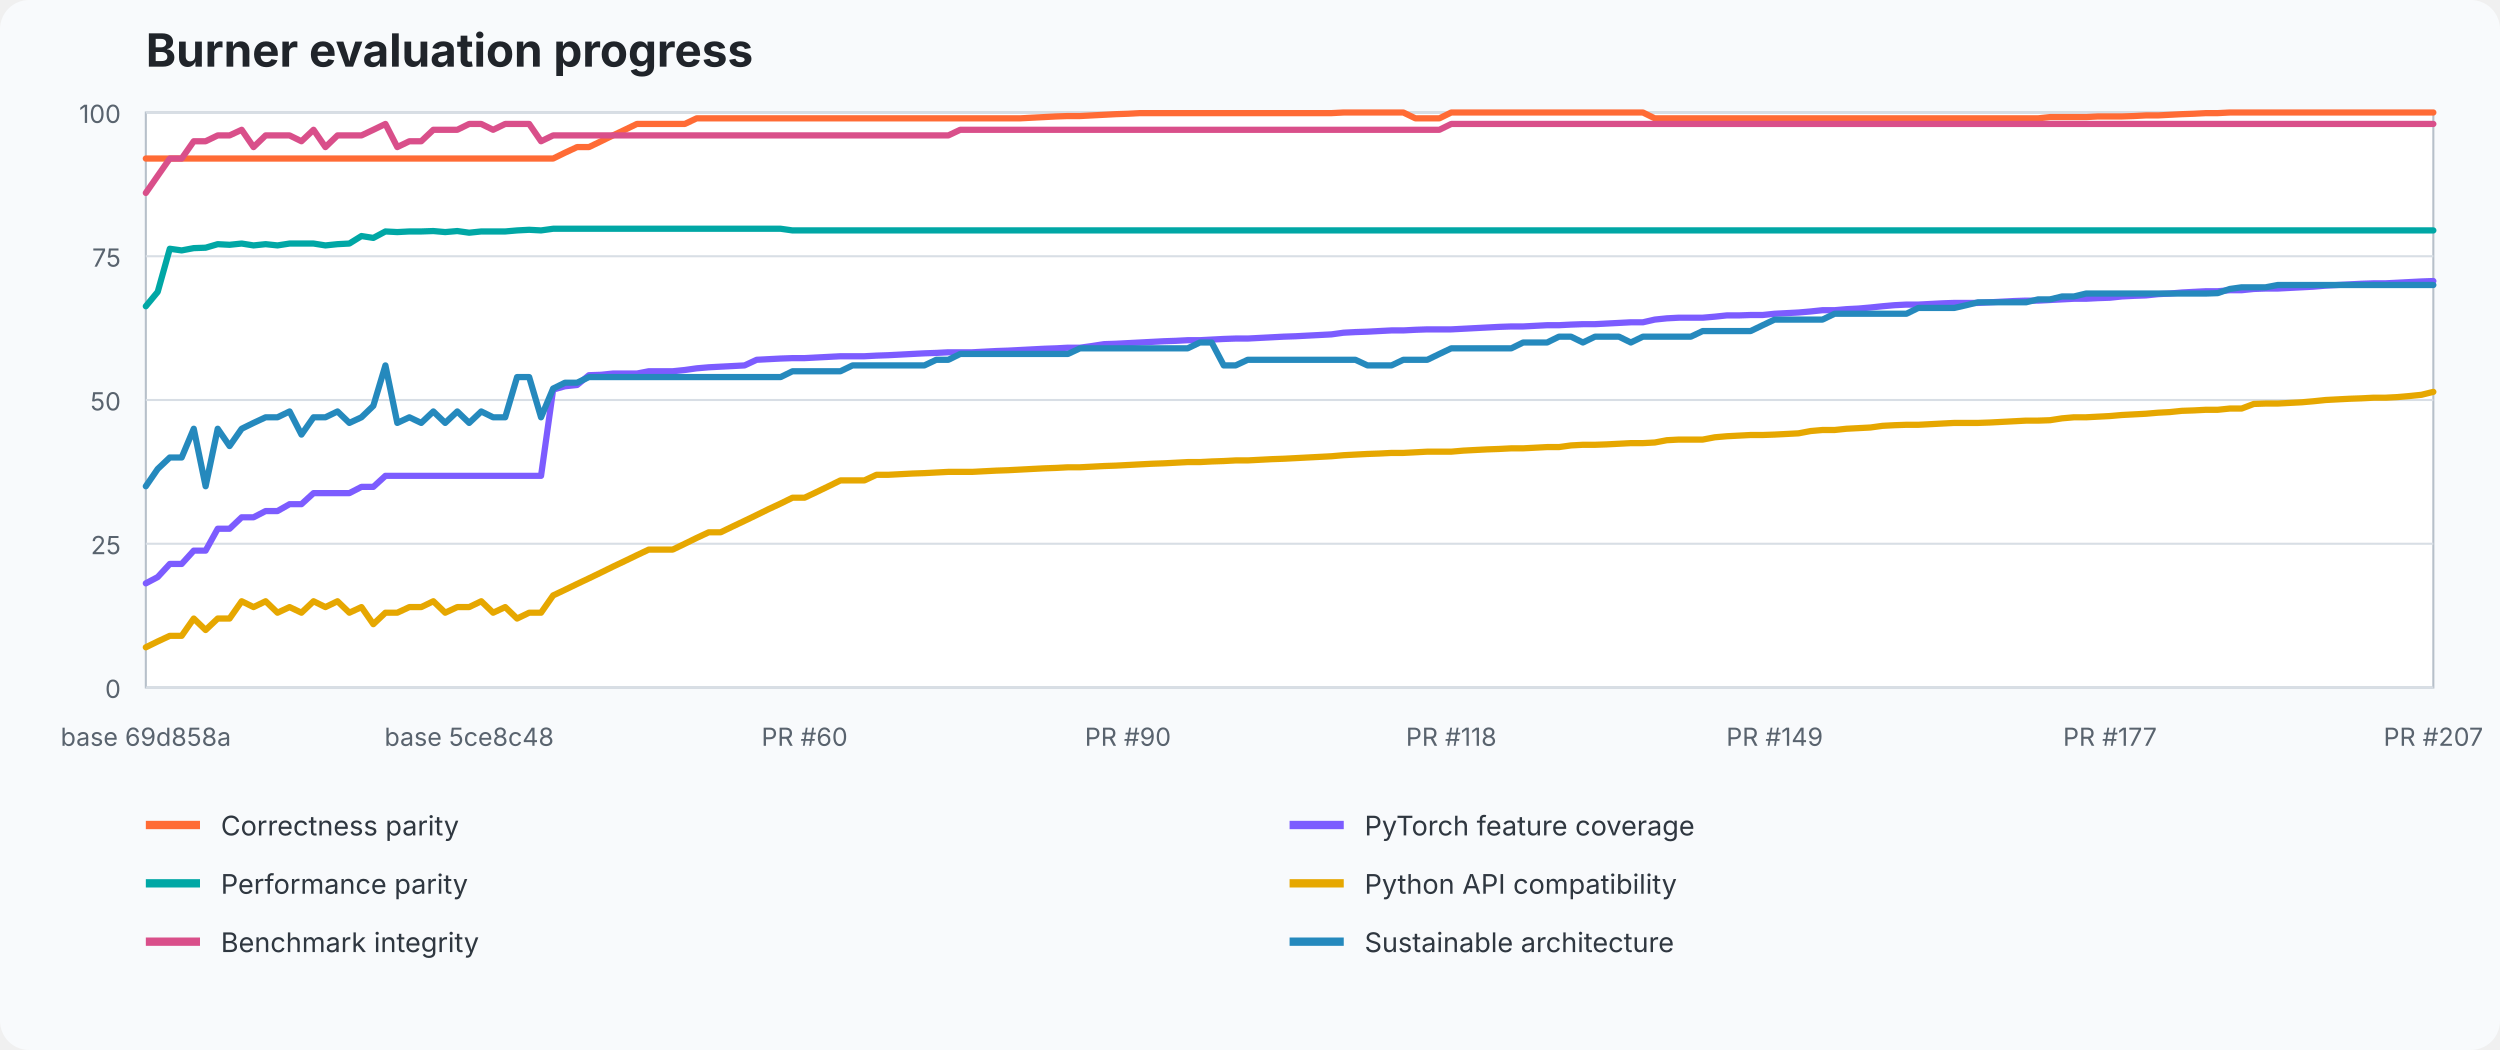
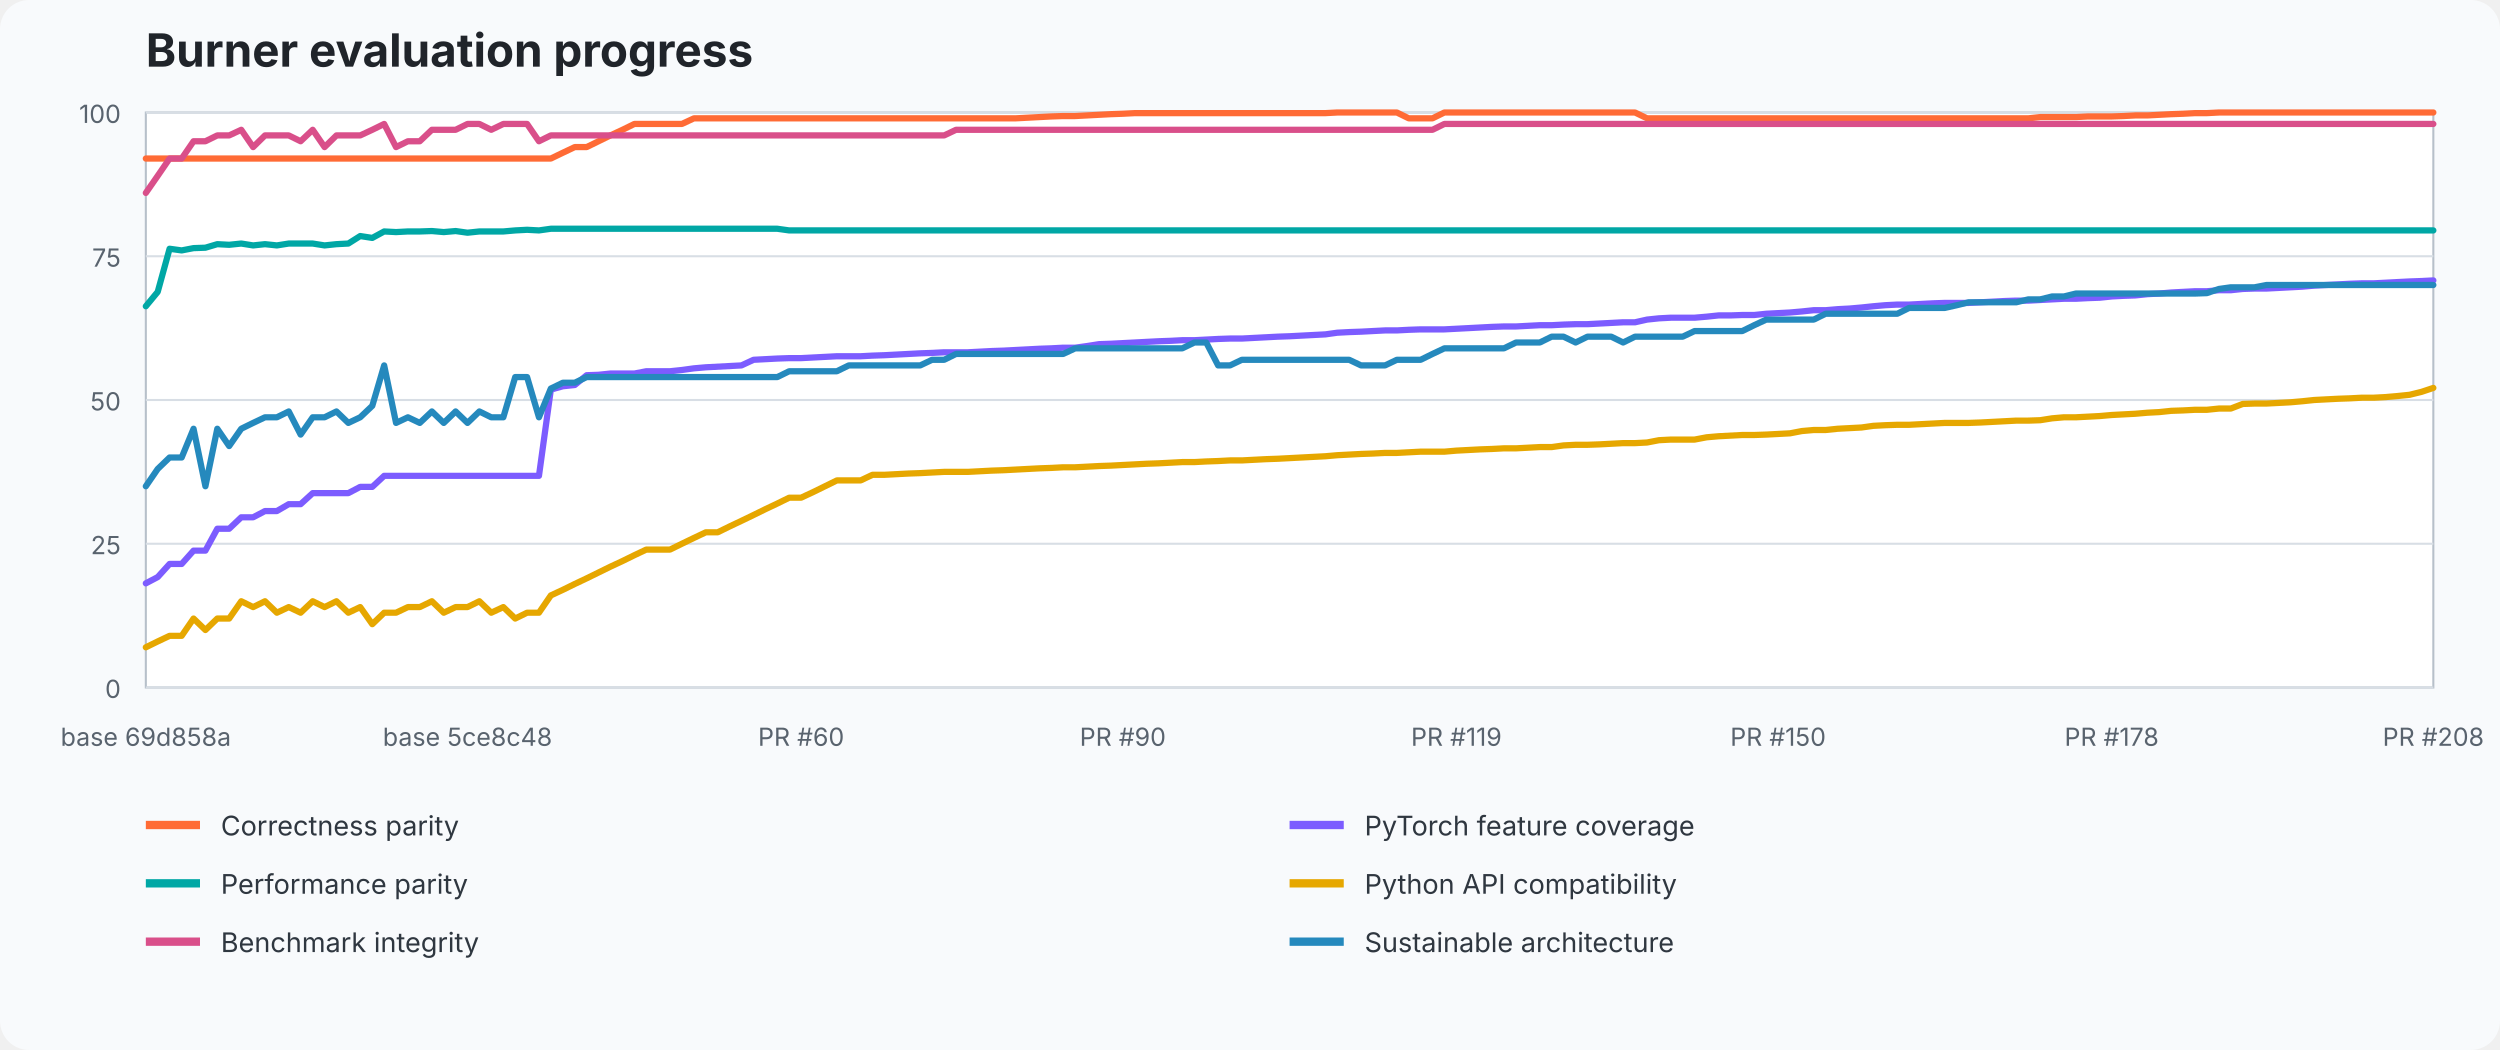
<svg xmlns="http://www.w3.org/2000/svg" width="1200" height="504" viewBox="0 0 1200 504" role="img" aria-labelledby="title desc">
  <style>text{font-family:ui-sans-serif,system-ui,-apple-system,BlinkMacSystemFont,"Segoe UI",sans-serif}.title{font-size:22px;font-weight:700;fill:#20242a}.axis{font-size:12px;fill:#59636e}.legend{font-size:13px;fill:#2f3740}.grid{stroke:#d8dee5;stroke-width:1}.plot{fill:#fff;stroke:#b7c0ca}</style>
  <rect width="100%" height="100%" fill="#f8fafc" rx="14" />
  <text x="70" y="32" class="title">Burner evaluation progress</text>
  <rect x="70" y="54" width="1098" height="276" class="plot" />
  <line x1="70" y1="330" x2="1168" y2="330" class="grid" />
  <text x="58" y="335" text-anchor="end" class="axis">0</text>
  <line x1="70" y1="261" x2="1168" y2="261" class="grid" />
  <text x="58" y="266" text-anchor="end" class="axis">25</text>
  <line x1="70" y1="192" x2="1168" y2="192" class="grid" />
  <text x="58" y="197" text-anchor="end" class="axis">50</text>
  <line x1="70" y1="123" x2="1168" y2="123" class="grid" />
  <text x="58" y="128" text-anchor="end" class="axis">75</text>
  <line x1="70" y1="54" x2="1168" y2="54" class="grid" />
  <text x="58" y="59" text-anchor="end" class="axis">100</text>
-   <polyline points="70.0,76.1 75.7,76.1 81.5,76.1 87.2,76.1 93.0,76.1 98.7,76.1 104.5,76.1 110.2,76.1 116.0,76.1 121.7,76.1 127.5,76.1 133.2,76.1 139.0,76.1 144.7,76.1 150.5,76.1 156.2,76.1 162.0,76.1 167.7,76.1 173.5,76.1 179.2,76.1 185.0,76.1 190.7,76.1 196.5,76.1 202.2,76.1 208.0,76.1 213.7,76.1 219.5,76.1 225.2,76.1 231.0,76.1 236.7,76.1 242.5,76.1 248.2,76.1 254.0,76.1 259.7,76.1 265.5,76.1 271.2,73.3 277.0,70.6 282.7,70.6 288.5,67.8 294.2,65.0 299.9,62.3 305.7,59.5 311.4,59.5 317.2,59.5 322.9,59.5 328.7,59.5 334.4,56.8 340.2,56.8 345.9,56.8 351.7,56.8 357.4,56.8 363.2,56.8 368.9,56.8 374.7,56.8 380.4,56.8 386.2,56.8 391.9,56.8 397.7,56.8 403.4,56.8 409.2,56.8 414.9,56.8 420.7,56.8 426.4,56.8 432.2,56.8 437.9,56.8 443.7,56.8 449.4,56.8 455.2,56.8 460.9,56.8 466.7,56.8 472.4,56.8 478.2,56.8 483.9,56.8 489.7,56.8 495.4,56.5 501.2,56.2 506.9,55.9 512.6,55.7 518.4,55.7 524.1,55.4 529.9,55.1 535.6,54.8 541.4,54.6 547.1,54.3 552.9,54.3 558.6,54.3 564.4,54.3 570.1,54.3 575.9,54.3 581.6,54.3 587.4,54.3 593.1,54.3 598.9,54.3 604.6,54.3 610.4,54.3 616.1,54.3 621.9,54.3 627.6,54.3 633.4,54.3 639.1,54.3 644.9,54.0 650.6,54.0 656.4,54.0 662.1,54.0 667.9,54.0 673.6,54.0 679.4,56.8 685.1,56.8 690.9,56.8 696.6,54.0 702.4,54.0 708.1,54.0 713.9,54.0 719.6,54.0 725.4,54.0 731.1,54.0 736.8,54.0 742.6,54.0 748.3,54.0 754.1,54.0 759.8,54.0 765.6,54.0 771.3,54.0 777.1,54.0 782.8,54.0 788.6,54.0 794.3,56.8 800.1,56.8 805.8,56.8 811.6,56.8 817.3,56.8 823.1,56.8 828.8,56.8 834.6,56.8 840.3,56.8 846.1,56.8 851.8,56.8 857.6,56.8 863.3,56.8 869.1,56.8 874.8,56.8 880.6,56.8 886.3,56.8 892.1,56.8 897.8,56.8 903.6,56.8 909.3,56.8 915.1,56.8 920.8,56.8 926.6,56.8 932.3,56.8 938.1,56.8 943.8,56.8 949.5,56.8 955.3,56.8 961.0,56.8 966.8,56.8 972.5,56.8 978.3,56.8 984.0,56.2 989.8,56.2 995.5,56.2 1001.3,56.2 1007.0,55.9 1012.8,55.9 1018.5,55.9 1024.3,55.7 1030.0,55.4 1035.8,55.4 1041.5,55.1 1047.3,54.8 1053.0,54.6 1058.8,54.3 1064.5,54.3 1070.3,54.0 1076.0,54.0 1081.8,54.0 1087.5,54.0 1093.3,54.0 1099.0,54.0 1104.8,54.0 1110.5,54.0 1116.3,54.0 1122.0,54.0 1127.8,54.0 1133.5,54.0 1139.3,54.0 1145.0,54.0 1150.8,54.0 1156.5,54.0 1162.3,54.0 1168.0,54.0" fill="none" stroke="#ff6b35" stroke-width="3" stroke-linejoin="round" stroke-linecap="round" />
-   <polyline points="70.0,280.0 75.7,277.0 81.5,270.7 87.2,270.7 93.0,264.3 98.7,264.3 104.5,253.8 110.2,253.8 116.0,248.3 121.7,248.3 127.5,245.3 133.2,245.3 139.0,242.0 144.7,242.0 150.5,236.7 156.2,236.7 162.0,236.7 167.7,236.7 173.5,233.7 179.2,233.7 185.0,228.4 190.7,228.4 196.5,228.4 202.2,228.4 208.0,228.4 213.7,228.4 219.5,228.4 225.2,228.4 231.0,228.4 236.7,228.4 242.5,228.4 248.2,228.4 254.0,228.4 259.7,228.4 265.5,187.0 271.2,185.4 277.0,184.8 282.7,180.1 288.5,179.9 294.2,179.3 299.9,179.3 305.7,179.3 311.4,178.2 317.2,178.2 322.9,178.2 328.7,177.6 334.4,176.8 340.2,176.3 345.9,176.0 351.7,175.7 357.4,175.4 363.2,172.7 368.9,172.4 374.7,172.1 380.4,171.9 386.2,171.9 391.9,171.6 397.7,171.3 403.4,171.0 409.2,171.0 414.9,171.0 420.7,170.7 426.4,170.5 432.2,170.2 437.9,169.9 443.7,169.6 449.4,169.4 455.2,169.1 460.9,169.1 466.7,169.1 472.4,168.8 478.2,168.5 483.9,168.3 489.7,168.0 495.4,167.7 501.2,167.4 506.9,167.2 512.6,166.9 518.4,166.9 524.1,166.1 529.9,165.2 535.6,165.0 541.4,164.7 547.1,164.4 552.9,164.1 558.6,163.8 564.4,163.6 570.1,163.3 575.9,163.3 581.6,163.0 587.4,162.7 593.1,162.5 598.9,162.5 604.6,162.2 610.4,161.9 616.1,161.6 621.9,161.4 627.6,161.1 633.4,160.8 639.1,160.5 644.9,159.7 650.6,159.4 656.4,159.2 662.1,158.9 667.9,158.6 673.6,158.6 679.4,158.3 685.1,158.1 690.9,158.1 696.6,158.1 702.4,157.8 708.1,157.5 713.9,157.2 719.6,156.9 725.4,156.7 731.1,156.7 736.8,156.4 742.6,156.1 748.3,156.1 754.1,155.8 759.8,155.6 765.6,155.6 771.3,155.3 777.1,155.0 782.8,154.7 788.6,154.7 794.3,153.4 800.1,152.8 805.8,152.5 811.6,152.5 817.3,152.5 823.1,152.0 828.8,151.4 834.6,151.4 840.3,151.2 846.1,151.2 851.8,150.6 857.6,150.3 863.3,150.0 869.1,149.5 874.8,148.9 880.6,148.9 886.3,148.4 892.1,148.1 897.8,147.6 903.6,147.0 909.3,146.5 915.1,146.2 920.8,146.2 926.6,145.9 932.3,145.6 938.1,145.4 943.8,145.4 949.5,145.4 955.3,145.1 961.0,144.8 966.8,144.5 972.5,144.3 978.3,144.3 984.0,144.0 989.8,143.7 995.5,143.4 1001.3,143.4 1007.0,143.1 1012.8,142.9 1018.5,142.3 1024.3,142.0 1030.0,141.8 1035.8,141.2 1041.5,140.9 1047.3,140.4 1053.0,140.1 1058.8,139.8 1064.5,139.8 1070.3,139.3 1076.0,139.3 1081.8,138.7 1087.5,138.5 1093.3,138.5 1099.0,138.2 1104.8,137.9 1110.5,137.6 1116.3,137.1 1122.0,136.8 1127.8,136.5 1133.5,136.2 1139.3,136.0 1145.0,136.0 1150.8,135.7 1156.5,135.4 1162.3,135.1 1168.0,134.9" fill="none" stroke="#7c5cff" stroke-width="3" stroke-linejoin="round" stroke-linecap="round" />
-   <polyline points="70.0,147.0 75.7,140.1 81.5,119.4 87.2,120.2 93.0,119.1 98.7,118.9 104.5,117.2 110.2,117.5 116.0,116.9 121.7,117.8 127.5,117.2 133.2,117.8 139.0,116.9 144.7,116.9 150.5,116.9 156.2,117.8 162.0,117.2 167.7,116.9 173.5,113.3 179.2,114.2 185.0,111.1 190.7,111.4 196.5,111.1 202.2,111.1 208.0,110.9 213.7,111.4 219.5,110.9 225.2,111.7 231.0,111.1 236.7,111.1 242.5,111.1 248.2,110.6 254.0,110.3 259.7,110.6 265.5,109.8 271.2,109.8 277.0,109.8 282.7,109.8 288.5,109.8 294.2,109.8 299.9,109.8 305.7,109.8 311.4,109.8 317.2,109.8 322.9,109.8 328.7,109.8 334.4,109.8 340.2,109.8 345.9,109.8 351.7,109.8 357.4,109.8 363.2,109.8 368.9,109.8 374.7,109.8 380.4,110.6 386.2,110.6 391.9,110.6 397.7,110.6 403.4,110.6 409.2,110.6 414.9,110.6 420.7,110.6 426.4,110.6 432.2,110.6 437.9,110.6 443.7,110.6 449.4,110.6 455.2,110.6 460.9,110.6 466.7,110.6 472.4,110.6 478.2,110.6 483.9,110.6 489.7,110.6 495.4,110.6 501.2,110.6 506.9,110.6 512.6,110.6 518.4,110.6 524.1,110.6 529.9,110.6 535.6,110.6 541.4,110.6 547.1,110.6 552.9,110.6 558.6,110.6 564.4,110.6 570.1,110.6 575.9,110.6 581.6,110.6 587.4,110.6 593.1,110.6 598.9,110.6 604.6,110.6 610.4,110.6 616.1,110.6 621.9,110.6 627.6,110.6 633.4,110.6 639.1,110.6 644.9,110.6 650.6,110.6 656.4,110.6 662.1,110.6 667.9,110.6 673.6,110.6 679.4,110.6 685.1,110.6 690.9,110.6 696.6,110.6 702.4,110.6 708.1,110.6 713.9,110.6 719.6,110.6 725.4,110.6 731.1,110.6 736.8,110.6 742.6,110.6 748.3,110.6 754.1,110.6 759.8,110.6 765.6,110.6 771.3,110.6 777.1,110.6 782.8,110.6 788.6,110.6 794.3,110.6 800.1,110.6 805.8,110.6 811.6,110.6 817.3,110.6 823.1,110.6 828.8,110.6 834.6,110.6 840.3,110.6 846.1,110.6 851.8,110.6 857.6,110.6 863.3,110.6 869.1,110.6 874.8,110.6 880.6,110.6 886.3,110.6 892.1,110.6 897.8,110.6 903.6,110.6 909.3,110.6 915.1,110.6 920.8,110.6 926.6,110.6 932.3,110.6 938.1,110.6 943.8,110.6 949.5,110.6 955.3,110.6 961.0,110.6 966.8,110.6 972.5,110.6 978.3,110.6 984.0,110.6 989.8,110.6 995.5,110.6 1001.3,110.6 1007.0,110.6 1012.8,110.6 1018.5,110.6 1024.3,110.6 1030.0,110.6 1035.8,110.6 1041.5,110.6 1047.3,110.6 1053.0,110.6 1058.8,110.6 1064.5,110.6 1070.3,110.6 1076.0,110.6 1081.8,110.6 1087.5,110.6 1093.3,110.6 1099.0,110.6 1104.8,110.6 1110.5,110.6 1116.3,110.6 1122.0,110.6 1127.8,110.6 1133.5,110.6 1139.3,110.6 1145.0,110.6 1150.8,110.6 1156.5,110.6 1162.3,110.6 1168.0,110.6" fill="none" stroke="#00a7a5" stroke-width="3" stroke-linejoin="round" stroke-linecap="round" />
-   <polyline points="70.0,310.7 75.7,307.9 81.5,305.2 87.2,305.2 93.0,296.9 98.7,302.4 104.5,296.9 110.2,296.9 116.0,288.6 121.7,291.4 127.5,288.6 133.2,294.1 139.0,291.4 144.7,294.1 150.5,288.6 156.2,291.4 162.0,288.6 167.7,294.1 173.5,291.4 179.2,299.6 185.0,294.1 190.7,294.1 196.5,291.4 202.2,291.4 208.0,288.6 213.7,294.1 219.5,291.4 225.2,291.4 231.0,288.6 236.7,294.1 242.5,291.4 248.2,296.9 254.0,294.1 259.7,294.1 265.5,285.8 271.2,283.1 277.0,280.3 282.7,277.6 288.5,274.8 294.2,272.0 299.9,269.3 305.7,266.5 311.4,263.8 317.2,263.8 322.9,263.8 328.7,261.0 334.4,258.2 340.2,255.5 345.9,255.5 351.7,252.7 357.4,250.0 363.2,247.2 368.9,244.4 374.7,241.7 380.4,238.9 386.2,238.9 391.9,236.2 397.7,233.4 403.4,230.6 409.2,230.6 414.9,230.6 420.7,227.9 426.4,227.9 432.2,227.6 437.9,227.3 443.7,227.1 449.4,226.8 455.2,226.5 460.9,226.5 466.7,226.5 472.4,226.2 478.2,225.9 483.9,225.7 489.7,225.4 495.4,225.1 501.2,224.8 506.9,224.6 512.6,224.3 518.4,224.3 524.1,224.0 529.9,223.7 535.6,223.5 541.4,223.2 547.1,222.9 552.9,222.6 558.6,222.4 564.4,222.1 570.1,221.8 575.9,221.8 581.6,221.5 587.4,221.3 593.1,221.0 598.9,221.0 604.6,220.7 610.4,220.4 616.1,220.2 621.9,219.9 627.6,219.6 633.4,219.3 639.1,219.0 644.9,218.5 650.6,218.2 656.4,217.9 662.1,217.7 667.9,217.4 673.6,217.4 679.4,217.1 685.1,216.8 690.9,216.8 696.6,216.8 702.4,216.3 708.1,216.0 713.9,215.7 719.6,215.5 725.4,215.2 731.1,215.2 736.8,214.9 742.6,214.6 748.3,214.6 754.1,213.8 759.8,213.5 765.6,213.5 771.3,213.3 777.1,213.0 782.8,212.7 788.6,212.7 794.3,212.4 800.1,211.3 805.8,211.0 811.6,211.0 817.3,211.0 823.1,209.9 828.8,209.4 834.6,209.1 840.3,208.8 846.1,208.8 851.8,208.6 857.6,208.3 863.3,208.0 869.1,206.9 874.8,206.4 880.6,206.4 886.3,205.8 892.1,205.5 897.8,205.2 903.6,204.4 909.3,204.1 915.1,203.9 920.8,203.9 926.6,203.6 932.3,203.3 938.1,203.0 943.8,203.0 949.5,203.0 955.3,202.8 961.0,202.5 966.8,202.2 972.5,201.9 978.3,201.9 984.0,201.7 989.8,200.8 995.5,200.3 1001.3,200.3 1007.0,200.0 1012.8,199.7 1018.5,199.2 1024.3,198.9 1030.0,198.6 1035.8,198.1 1041.5,197.8 1047.3,197.2 1053.0,197.0 1058.8,196.7 1064.5,196.7 1070.3,196.1 1076.0,196.1 1081.8,193.9 1087.5,193.7 1093.3,193.7 1099.0,193.4 1104.8,193.1 1110.5,192.6 1116.3,192.0 1122.0,191.7 1127.8,191.4 1133.5,191.2 1139.3,190.9 1145.0,190.9 1150.8,190.6 1156.5,190.1 1162.3,189.5 1168.0,188.1" fill="none" stroke="#e6a700" stroke-width="3" stroke-linejoin="round" stroke-linecap="round" />
-   <polyline points="70.0,92.6 75.7,84.4 81.5,76.1 87.2,76.1 93.0,67.8 98.7,67.8 104.5,65.0 110.2,65.0 116.0,62.3 121.7,70.6 127.5,65.0 133.2,65.0 139.0,65.0 144.7,67.8 150.5,62.3 156.2,70.6 162.0,65.0 167.7,65.0 173.5,65.0 179.2,62.3 185.0,59.5 190.7,70.6 196.5,67.8 202.2,67.8 208.0,62.3 213.7,62.3 219.5,62.3 225.2,59.5 231.0,59.5 236.7,62.3 242.5,59.5 248.2,59.5 254.0,59.5 259.7,67.8 265.5,65.0 271.2,65.0 277.0,65.0 282.7,65.0 288.5,65.0 294.2,65.0 299.9,65.0 305.7,65.0 311.4,65.0 317.2,65.0 322.9,65.0 328.7,65.0 334.4,65.0 340.2,65.0 345.9,65.0 351.7,65.0 357.4,65.0 363.2,65.0 368.9,65.0 374.7,65.0 380.4,65.0 386.2,65.0 391.9,65.0 397.7,65.0 403.4,65.0 409.2,65.0 414.9,65.0 420.7,65.0 426.4,65.0 432.2,65.0 437.9,65.0 443.7,65.0 449.4,65.0 455.2,65.0 460.9,62.3 466.7,62.3 472.4,62.3 478.2,62.3 483.9,62.3 489.7,62.3 495.4,62.3 501.2,62.3 506.9,62.3 512.6,62.3 518.4,62.3 524.1,62.3 529.9,62.3 535.6,62.3 541.4,62.3 547.1,62.3 552.9,62.3 558.6,62.3 564.4,62.3 570.1,62.3 575.9,62.3 581.6,62.3 587.4,62.3 593.1,62.3 598.9,62.3 604.6,62.3 610.4,62.3 616.1,62.3 621.9,62.3 627.6,62.3 633.4,62.3 639.1,62.3 644.9,62.3 650.6,62.3 656.4,62.3 662.1,62.3 667.9,62.3 673.6,62.3 679.4,62.3 685.1,62.3 690.9,62.3 696.6,59.5 702.4,59.5 708.1,59.5 713.9,59.5 719.6,59.5 725.4,59.5 731.1,59.5 736.8,59.5 742.6,59.5 748.3,59.5 754.1,59.5 759.8,59.5 765.6,59.5 771.3,59.5 777.1,59.5 782.8,59.5 788.6,59.5 794.3,59.5 800.1,59.5 805.8,59.5 811.6,59.5 817.3,59.5 823.1,59.5 828.8,59.5 834.6,59.5 840.3,59.5 846.1,59.5 851.8,59.5 857.6,59.5 863.3,59.5 869.1,59.5 874.8,59.5 880.6,59.5 886.3,59.5 892.1,59.5 897.8,59.5 903.6,59.5 909.3,59.5 915.1,59.5 920.8,59.5 926.6,59.5 932.3,59.5 938.1,59.5 943.8,59.5 949.5,59.5 955.3,59.5 961.0,59.5 966.8,59.5 972.5,59.5 978.3,59.5 984.0,59.5 989.8,59.5 995.5,59.5 1001.3,59.5 1007.0,59.5 1012.8,59.5 1018.5,59.5 1024.3,59.5 1030.0,59.5 1035.8,59.5 1041.5,59.5 1047.3,59.5 1053.0,59.5 1058.8,59.5 1064.5,59.5 1070.3,59.5 1076.0,59.5 1081.8,59.5 1087.5,59.5 1093.3,59.5 1099.0,59.5 1104.8,59.5 1110.5,59.5 1116.3,59.5 1122.0,59.5 1127.8,59.5 1133.5,59.5 1139.3,59.5 1145.0,59.5 1150.8,59.5 1156.5,59.5 1162.3,59.5 1168.0,59.5" fill="none" stroke="#d94f8a" stroke-width="3" stroke-linejoin="round" stroke-linecap="round" />
-   <polyline points="70.0,233.4 75.7,225.1 81.5,219.6 87.2,219.6 93.0,205.8 98.7,233.4 104.5,205.8 110.2,214.1 116.0,205.8 121.7,203.0 127.5,200.3 133.2,200.3 139.0,197.5 144.7,208.6 150.5,200.3 156.2,200.3 162.0,197.5 167.7,203.0 173.5,200.3 179.2,194.8 185.0,175.4 190.7,203.0 196.5,200.3 202.2,203.0 208.0,197.5 213.7,203.0 219.5,197.5 225.2,203.0 231.0,197.5 236.7,200.3 242.5,200.3 248.2,181.0 254.0,181.0 259.7,200.3 265.5,186.5 271.2,183.7 277.0,183.7 282.7,181.0 288.5,181.0 294.2,181.0 299.9,181.0 305.7,181.0 311.4,181.0 317.2,181.0 322.9,181.0 328.7,181.0 334.4,181.0 340.2,181.0 345.9,181.0 351.7,181.0 357.4,181.0 363.2,181.0 368.9,181.0 374.7,181.0 380.4,178.2 386.2,178.2 391.9,178.2 397.7,178.2 403.4,178.2 409.2,175.4 414.9,175.4 420.7,175.4 426.4,175.4 432.2,175.4 437.9,175.4 443.7,175.4 449.4,172.7 455.2,172.7 460.9,169.9 466.7,169.9 472.4,169.9 478.2,169.9 483.9,169.9 489.7,169.9 495.4,169.9 501.2,169.9 506.9,169.9 512.6,169.9 518.4,167.2 524.1,167.2 529.9,167.2 535.6,167.2 541.4,167.2 547.1,167.2 552.9,167.2 558.6,167.2 564.4,167.2 570.1,167.2 575.9,164.4 581.6,164.4 587.4,175.4 593.1,175.4 598.9,172.7 604.6,172.7 610.4,172.7 616.1,172.7 621.9,172.7 627.6,172.7 633.4,172.7 639.1,172.7 644.9,172.7 650.6,172.7 656.4,175.4 662.1,175.4 667.9,175.4 673.6,172.7 679.4,172.7 685.1,172.7 690.9,169.9 696.6,167.2 702.4,167.2 708.1,167.2 713.9,167.2 719.6,167.2 725.4,167.2 731.1,164.4 736.8,164.4 742.6,164.4 748.3,161.6 754.1,161.6 759.8,164.4 765.6,161.6 771.3,161.6 777.1,161.6 782.8,164.4 788.6,161.6 794.3,161.6 800.1,161.6 805.8,161.6 811.6,161.6 817.3,158.9 823.1,158.9 828.8,158.9 834.6,158.9 840.3,158.9 846.1,156.1 851.8,153.4 857.6,153.4 863.3,153.4 869.1,153.4 874.8,153.4 880.6,150.6 886.3,150.6 892.1,150.6 897.8,150.6 903.6,150.6 909.3,150.6 915.1,150.6 920.8,147.8 926.6,147.8 932.3,147.8 938.1,147.8 943.8,146.5 949.5,145.1 955.3,145.1 961.0,145.1 966.8,145.1 972.5,145.1 978.3,143.7 984.0,143.7 989.8,142.3 995.5,142.3 1001.3,140.9 1007.0,140.9 1012.8,140.9 1018.5,140.9 1024.3,140.9 1030.0,140.9 1035.8,140.9 1041.5,140.9 1047.3,140.9 1053.0,140.9 1058.8,140.9 1064.5,140.7 1070.3,138.7 1076.0,137.9 1081.8,137.9 1087.5,137.9 1093.3,136.8 1099.0,136.8 1104.8,136.8 1110.5,136.8 1116.3,136.8 1122.0,136.8 1127.8,136.8 1133.5,136.8 1139.3,136.8 1145.0,136.8 1150.8,136.8 1156.5,136.8 1162.3,136.8 1168.0,136.8" fill="none" stroke="#2589bd" stroke-width="3" stroke-linejoin="round" stroke-linecap="round" />
+   <polyline points="70.0,76.1 75.7,76.1 81.4,76.1 87.2,76.1 92.9,76.1 98.6,76.1 104.3,76.1 110.0,76.1 115.8,76.1 121.5,76.1 127.2,76.1 132.9,76.1 138.6,76.1 144.3,76.1 150.1,76.1 155.8,76.1 161.5,76.1 167.2,76.1 172.9,76.1 178.7,76.1 184.4,76.1 190.1,76.1 195.8,76.1 201.5,76.1 207.3,76.1 213.0,76.1 218.7,76.1 224.4,76.1 230.1,76.1 235.8,76.1 241.6,76.1 247.3,76.1 253.0,76.1 258.7,76.1 264.4,76.1 270.2,73.3 275.9,70.6 281.6,70.6 287.3,67.8 293.0,65.0 298.8,62.3 304.5,59.5 310.2,59.5 315.9,59.5 321.6,59.5 327.3,59.5 333.1,56.8 338.8,56.8 344.5,56.8 350.2,56.8 355.9,56.8 361.7,56.8 367.4,56.8 373.1,56.8 378.8,56.8 384.5,56.8 390.3,56.8 396.0,56.8 401.7,56.8 407.4,56.8 413.1,56.8 418.8,56.8 424.6,56.8 430.3,56.8 436.0,56.8 441.7,56.8 447.4,56.8 453.2,56.8 458.9,56.8 464.6,56.8 470.3,56.8 476.0,56.8 481.8,56.8 487.5,56.8 493.2,56.5 498.9,56.2 504.6,55.9 510.3,55.7 516.1,55.7 521.8,55.4 527.5,55.1 533.2,54.8 538.9,54.6 544.7,54.3 550.4,54.3 556.1,54.3 561.8,54.3 567.5,54.3 573.3,54.3 579.0,54.3 584.7,54.3 590.4,54.3 596.1,54.3 601.8,54.3 607.6,54.3 613.3,54.3 619.0,54.3 624.7,54.3 630.4,54.3 636.2,54.3 641.9,54.0 647.6,54.0 653.3,54.0 659.0,54.0 664.8,54.0 670.5,54.0 676.2,56.8 681.9,56.8 687.6,56.8 693.3,54.0 699.1,54.0 704.8,54.0 710.5,54.0 716.2,54.0 721.9,54.0 727.7,54.0 733.4,54.0 739.1,54.0 744.8,54.0 750.5,54.0 756.3,54.0 762.0,54.0 767.7,54.0 773.4,54.0 779.1,54.0 784.8,54.0 790.6,56.8 796.3,56.8 802.0,56.8 807.7,56.8 813.4,56.8 819.2,56.8 824.9,56.8 830.6,56.8 836.3,56.8 842.0,56.8 847.8,56.8 853.5,56.8 859.2,56.8 864.9,56.8 870.6,56.8 876.3,56.8 882.1,56.8 887.8,56.8 893.5,56.8 899.2,56.8 904.9,56.8 910.7,56.8 916.4,56.8 922.1,56.8 927.8,56.8 933.5,56.8 939.3,56.8 945.0,56.8 950.7,56.8 956.4,56.8 962.1,56.8 967.8,56.8 973.6,56.8 979.3,56.2 985.0,56.2 990.7,56.2 996.4,56.2 1002.2,55.9 1007.9,55.9 1013.6,55.9 1019.3,55.7 1025.0,55.4 1030.8,55.4 1036.5,55.1 1042.2,54.8 1047.9,54.6 1053.6,54.3 1059.3,54.3 1065.1,54.0 1070.8,54.0 1076.5,54.0 1082.2,54.0 1087.9,54.0 1093.7,54.0 1099.4,54.0 1105.1,54.0 1110.8,54.0 1116.5,54.0 1122.3,54.0 1128.0,54.0 1133.7,54.0 1139.4,54.0 1145.1,54.0 1150.8,54.0 1156.6,54.0 1162.3,54.0 1168.0,54.0" fill="none" stroke="#ff6b35" stroke-width="3" stroke-linejoin="round" stroke-linecap="round" />
+   <polyline points="70.0,280.0 75.7,277.0 81.4,270.7 87.2,270.7 92.9,264.3 98.6,264.3 104.3,253.8 110.0,253.8 115.8,248.3 121.5,248.3 127.2,245.3 132.9,245.3 138.6,242.0 144.3,242.0 150.1,236.7 155.8,236.7 161.5,236.7 167.2,236.7 172.9,233.7 178.7,233.7 184.4,228.4 190.1,228.4 195.8,228.4 201.5,228.4 207.3,228.4 213.0,228.4 218.7,228.4 224.4,228.4 230.1,228.4 235.8,228.4 241.6,228.4 247.3,228.4 253.0,228.4 258.7,228.4 264.4,187.0 270.2,185.4 275.9,184.8 281.6,180.1 287.3,179.9 293.0,179.3 298.8,179.3 304.5,179.3 310.2,178.2 315.9,178.2 321.6,178.2 327.3,177.6 333.1,176.8 338.8,176.3 344.5,176.0 350.2,175.7 355.9,175.4 361.7,172.7 367.4,172.4 373.1,172.1 378.8,171.9 384.5,171.9 390.3,171.6 396.0,171.3 401.7,171.0 407.4,171.0 413.1,171.0 418.8,170.7 424.6,170.5 430.3,170.2 436.0,169.9 441.7,169.6 447.4,169.4 453.2,169.1 458.9,169.1 464.6,169.1 470.3,168.8 476.0,168.5 481.8,168.3 487.5,168.0 493.2,167.7 498.9,167.4 504.6,167.2 510.3,166.9 516.1,166.9 521.8,166.1 527.5,165.2 533.2,165.0 538.9,164.7 544.7,164.4 550.4,164.1 556.1,163.8 561.8,163.6 567.5,163.3 573.3,163.3 579.0,163.0 584.7,162.7 590.4,162.5 596.1,162.5 601.8,162.2 607.6,161.9 613.3,161.6 619.0,161.4 624.7,161.1 630.4,160.8 636.2,160.5 641.9,159.7 647.6,159.4 653.3,159.2 659.0,158.9 664.8,158.6 670.5,158.6 676.2,158.3 681.9,158.1 687.6,158.1 693.3,158.1 699.1,157.8 704.8,157.5 710.5,157.2 716.2,156.9 721.9,156.7 727.7,156.7 733.4,156.4 739.1,156.1 744.8,156.1 750.5,155.8 756.3,155.6 762.0,155.6 767.7,155.3 773.4,155.0 779.1,154.7 784.8,154.7 790.6,153.4 796.3,152.8 802.0,152.5 807.7,152.5 813.4,152.5 819.2,152.0 824.9,151.4 830.6,151.4 836.3,151.2 842.0,151.2 847.8,150.6 853.5,150.3 859.2,150.0 864.9,149.5 870.6,148.9 876.3,148.9 882.1,148.4 887.8,148.1 893.5,147.6 899.2,147.0 904.9,146.5 910.7,146.2 916.4,146.2 922.1,145.9 927.8,145.6 933.5,145.4 939.3,145.4 945.0,145.4 950.7,145.1 956.4,144.8 962.1,144.5 967.8,144.3 973.6,144.3 979.3,144.0 985.0,143.7 990.7,143.4 996.4,143.4 1002.2,143.1 1007.9,142.9 1013.6,142.3 1019.3,142.0 1025.0,141.8 1030.8,141.2 1036.5,140.9 1042.2,140.4 1047.9,140.1 1053.6,139.8 1059.3,139.8 1065.1,139.3 1070.8,139.3 1076.5,138.7 1082.2,138.5 1087.9,138.5 1093.7,138.2 1099.4,137.9 1105.1,137.6 1110.8,137.1 1116.5,136.8 1122.3,136.5 1128.0,136.2 1133.7,136.0 1139.4,136.0 1145.1,135.7 1150.8,135.4 1156.6,135.1 1162.3,134.9 1168.0,134.6" fill="none" stroke="#7c5cff" stroke-width="3" stroke-linejoin="round" stroke-linecap="round" />
+   <polyline points="70.0,147.0 75.7,140.1 81.4,119.4 87.2,120.2 92.9,119.1 98.6,118.9 104.3,117.2 110.0,117.5 115.8,116.9 121.5,117.8 127.2,117.2 132.9,117.8 138.6,116.9 144.3,116.9 150.1,116.9 155.8,117.8 161.5,117.2 167.2,116.9 172.9,113.3 178.7,114.2 184.4,111.1 190.1,111.4 195.8,111.1 201.5,111.1 207.3,110.9 213.0,111.4 218.7,110.9 224.4,111.7 230.1,111.1 235.8,111.1 241.6,111.1 247.3,110.6 253.0,110.3 258.7,110.6 264.4,109.8 270.2,109.8 275.9,109.8 281.6,109.8 287.3,109.8 293.0,109.8 298.8,109.8 304.5,109.8 310.2,109.8 315.9,109.8 321.6,109.8 327.3,109.8 333.1,109.8 338.8,109.8 344.5,109.8 350.2,109.8 355.9,109.8 361.7,109.8 367.4,109.8 373.1,109.8 378.8,110.6 384.5,110.6 390.3,110.6 396.0,110.6 401.7,110.6 407.4,110.6 413.1,110.6 418.8,110.6 424.6,110.6 430.3,110.6 436.0,110.6 441.7,110.6 447.4,110.6 453.2,110.6 458.9,110.6 464.6,110.6 470.3,110.6 476.0,110.6 481.8,110.6 487.5,110.6 493.2,110.6 498.9,110.6 504.6,110.6 510.3,110.6 516.1,110.6 521.8,110.6 527.5,110.6 533.2,110.6 538.9,110.6 544.7,110.6 550.4,110.6 556.1,110.6 561.8,110.6 567.5,110.6 573.3,110.6 579.0,110.6 584.7,110.6 590.4,110.6 596.1,110.6 601.8,110.6 607.6,110.6 613.3,110.6 619.0,110.6 624.7,110.6 630.4,110.6 636.2,110.6 641.9,110.6 647.6,110.6 653.3,110.6 659.0,110.6 664.8,110.6 670.5,110.6 676.2,110.6 681.9,110.6 687.6,110.6 693.3,110.6 699.1,110.6 704.8,110.6 710.5,110.6 716.2,110.6 721.9,110.6 727.7,110.6 733.4,110.6 739.1,110.6 744.8,110.6 750.5,110.6 756.3,110.6 762.0,110.6 767.7,110.6 773.4,110.6 779.1,110.6 784.8,110.6 790.6,110.6 796.3,110.6 802.0,110.6 807.7,110.6 813.4,110.6 819.2,110.6 824.9,110.6 830.6,110.6 836.3,110.6 842.0,110.6 847.8,110.6 853.5,110.6 859.2,110.6 864.9,110.6 870.6,110.6 876.3,110.6 882.1,110.6 887.8,110.6 893.5,110.6 899.2,110.6 904.9,110.6 910.7,110.6 916.4,110.6 922.1,110.6 927.8,110.6 933.5,110.6 939.3,110.6 945.0,110.6 950.7,110.6 956.4,110.6 962.1,110.6 967.8,110.6 973.6,110.6 979.3,110.6 985.0,110.6 990.7,110.6 996.4,110.6 1002.2,110.6 1007.9,110.6 1013.6,110.6 1019.3,110.6 1025.0,110.6 1030.8,110.6 1036.5,110.6 1042.2,110.6 1047.9,110.6 1053.6,110.6 1059.3,110.6 1065.1,110.6 1070.8,110.6 1076.5,110.6 1082.2,110.6 1087.9,110.6 1093.7,110.6 1099.4,110.6 1105.1,110.6 1110.8,110.6 1116.5,110.6 1122.3,110.6 1128.0,110.6 1133.7,110.6 1139.4,110.6 1145.1,110.6 1150.8,110.6 1156.6,110.6 1162.3,110.6 1168.0,110.6" fill="none" stroke="#00a7a5" stroke-width="3" stroke-linejoin="round" stroke-linecap="round" />
+   <polyline points="70.0,310.7 75.7,307.9 81.4,305.2 87.2,305.2 92.9,296.9 98.6,302.4 104.3,296.9 110.0,296.9 115.8,288.6 121.5,291.4 127.2,288.6 132.9,294.1 138.6,291.4 144.3,294.1 150.1,288.6 155.8,291.4 161.5,288.6 167.2,294.1 172.9,291.4 178.7,299.6 184.4,294.1 190.1,294.1 195.8,291.4 201.5,291.4 207.3,288.6 213.0,294.1 218.7,291.4 224.4,291.4 230.1,288.6 235.8,294.1 241.6,291.4 247.3,296.9 253.0,294.1 258.7,294.1 264.4,285.8 270.2,283.1 275.9,280.3 281.6,277.6 287.3,274.8 293.0,272.0 298.8,269.3 304.5,266.5 310.2,263.8 315.9,263.8 321.6,263.8 327.3,261.0 333.1,258.2 338.8,255.5 344.5,255.5 350.2,252.7 355.9,250.0 361.7,247.2 367.4,244.4 373.1,241.7 378.8,238.9 384.5,238.9 390.3,236.2 396.0,233.4 401.7,230.6 407.4,230.6 413.1,230.6 418.8,227.9 424.6,227.9 430.3,227.6 436.0,227.3 441.7,227.1 447.4,226.8 453.2,226.5 458.9,226.5 464.6,226.5 470.3,226.2 476.0,225.9 481.8,225.7 487.5,225.4 493.2,225.1 498.9,224.8 504.6,224.6 510.3,224.3 516.1,224.3 521.8,224.0 527.5,223.7 533.2,223.5 538.9,223.2 544.7,222.9 550.4,222.6 556.1,222.4 561.8,222.1 567.5,221.8 573.3,221.8 579.0,221.5 584.7,221.3 590.4,221.0 596.1,221.0 601.8,220.7 607.6,220.4 613.3,220.2 619.0,219.9 624.7,219.6 630.4,219.3 636.2,219.0 641.9,218.5 647.6,218.2 653.3,217.9 659.0,217.7 664.8,217.4 670.5,217.4 676.2,217.1 681.9,216.8 687.6,216.8 693.3,216.8 699.1,216.3 704.8,216.0 710.5,215.7 716.2,215.5 721.9,215.2 727.7,215.2 733.4,214.9 739.1,214.6 744.8,214.6 750.5,213.8 756.3,213.5 762.0,213.5 767.7,213.3 773.4,213.0 779.1,212.7 784.8,212.7 790.6,212.4 796.3,211.3 802.0,211.0 807.7,211.0 813.4,211.0 819.2,209.9 824.9,209.4 830.6,209.1 836.3,208.8 842.0,208.8 847.8,208.6 853.5,208.3 859.2,208.0 864.9,206.9 870.6,206.4 876.3,206.4 882.1,205.8 887.8,205.5 893.5,205.2 899.2,204.4 904.9,204.1 910.7,203.9 916.4,203.9 922.1,203.6 927.8,203.3 933.5,203.0 939.3,203.0 945.0,203.0 950.7,202.8 956.4,202.5 962.1,202.2 967.8,201.9 973.6,201.9 979.3,201.7 985.0,200.8 990.7,200.3 996.4,200.3 1002.2,200.0 1007.9,199.7 1013.6,199.2 1019.3,198.9 1025.0,198.6 1030.8,198.1 1036.5,197.8 1042.2,197.2 1047.9,197.0 1053.6,196.7 1059.3,196.7 1065.1,196.1 1070.8,196.1 1076.5,193.9 1082.2,193.7 1087.9,193.7 1093.7,193.4 1099.4,193.1 1105.1,192.6 1110.8,192.0 1116.5,191.7 1122.3,191.4 1128.0,191.2 1133.7,190.9 1139.4,190.9 1145.1,190.6 1150.8,190.1 1156.6,189.5 1162.3,188.1 1168.0,186.2" fill="none" stroke="#e6a700" stroke-width="3" stroke-linejoin="round" stroke-linecap="round" />
+   <polyline points="70.0,92.6 75.7,84.4 81.4,76.1 87.2,76.1 92.9,67.8 98.6,67.8 104.3,65.0 110.0,65.0 115.8,62.3 121.5,70.6 127.2,65.0 132.9,65.0 138.6,65.0 144.3,67.8 150.1,62.3 155.8,70.6 161.5,65.0 167.2,65.0 172.9,65.0 178.7,62.3 184.4,59.5 190.1,70.6 195.8,67.8 201.5,67.8 207.3,62.3 213.0,62.3 218.7,62.3 224.4,59.5 230.1,59.5 235.8,62.3 241.6,59.5 247.3,59.5 253.0,59.5 258.7,67.8 264.4,65.0 270.2,65.0 275.9,65.0 281.6,65.0 287.3,65.0 293.0,65.0 298.8,65.0 304.5,65.0 310.2,65.0 315.9,65.0 321.6,65.0 327.3,65.0 333.1,65.0 338.8,65.0 344.5,65.0 350.2,65.0 355.9,65.0 361.7,65.0 367.4,65.0 373.1,65.0 378.8,65.0 384.5,65.0 390.3,65.0 396.0,65.0 401.7,65.0 407.4,65.0 413.1,65.0 418.8,65.0 424.6,65.0 430.3,65.0 436.0,65.0 441.7,65.0 447.4,65.0 453.2,65.0 458.9,62.3 464.6,62.3 470.3,62.3 476.0,62.3 481.8,62.3 487.5,62.3 493.2,62.3 498.9,62.3 504.6,62.3 510.3,62.3 516.1,62.3 521.8,62.3 527.5,62.3 533.2,62.3 538.9,62.3 544.7,62.3 550.4,62.3 556.1,62.3 561.8,62.3 567.5,62.3 573.3,62.3 579.0,62.3 584.7,62.3 590.4,62.3 596.1,62.3 601.8,62.3 607.6,62.3 613.3,62.3 619.0,62.3 624.7,62.3 630.4,62.3 636.2,62.3 641.9,62.3 647.6,62.3 653.3,62.3 659.0,62.3 664.8,62.3 670.5,62.3 676.2,62.3 681.9,62.3 687.6,62.3 693.3,59.5 699.1,59.5 704.8,59.5 710.5,59.5 716.2,59.5 721.9,59.5 727.7,59.5 733.4,59.5 739.1,59.5 744.8,59.5 750.5,59.5 756.3,59.5 762.0,59.5 767.7,59.5 773.4,59.5 779.1,59.5 784.8,59.5 790.6,59.5 796.3,59.5 802.0,59.5 807.7,59.5 813.4,59.5 819.2,59.5 824.9,59.5 830.6,59.5 836.3,59.5 842.0,59.5 847.8,59.5 853.5,59.5 859.2,59.5 864.9,59.5 870.6,59.5 876.3,59.5 882.1,59.5 887.8,59.5 893.5,59.5 899.2,59.5 904.9,59.5 910.7,59.5 916.4,59.5 922.1,59.5 927.8,59.5 933.5,59.5 939.3,59.5 945.0,59.5 950.7,59.5 956.4,59.5 962.1,59.5 967.8,59.5 973.6,59.5 979.3,59.5 985.0,59.5 990.7,59.5 996.4,59.5 1002.2,59.5 1007.9,59.5 1013.6,59.5 1019.3,59.5 1025.0,59.5 1030.8,59.5 1036.5,59.5 1042.2,59.5 1047.9,59.5 1053.6,59.5 1059.3,59.5 1065.1,59.5 1070.8,59.5 1076.5,59.5 1082.2,59.5 1087.9,59.5 1093.7,59.5 1099.4,59.5 1105.1,59.5 1110.8,59.5 1116.5,59.5 1122.3,59.5 1128.0,59.5 1133.7,59.5 1139.4,59.5 1145.1,59.5 1150.8,59.5 1156.6,59.5 1162.3,59.5 1168.0,59.5" fill="none" stroke="#d94f8a" stroke-width="3" stroke-linejoin="round" stroke-linecap="round" />
+   <polyline points="70.0,233.4 75.7,225.1 81.4,219.6 87.2,219.6 92.9,205.8 98.6,233.4 104.3,205.8 110.0,214.1 115.8,205.8 121.5,203.0 127.2,200.3 132.9,200.3 138.6,197.5 144.3,208.6 150.1,200.3 155.8,200.3 161.5,197.5 167.2,203.0 172.9,200.3 178.7,194.8 184.4,175.4 190.1,203.0 195.8,200.3 201.5,203.0 207.3,197.5 213.0,203.0 218.7,197.5 224.4,203.0 230.1,197.5 235.8,200.3 241.6,200.3 247.3,181.0 253.0,181.0 258.7,200.3 264.4,186.5 270.2,183.7 275.9,183.7 281.6,181.0 287.3,181.0 293.0,181.0 298.8,181.0 304.5,181.0 310.2,181.0 315.9,181.0 321.6,181.0 327.3,181.0 333.1,181.0 338.8,181.0 344.5,181.0 350.2,181.0 355.9,181.0 361.7,181.0 367.4,181.0 373.1,181.0 378.8,178.2 384.5,178.2 390.3,178.2 396.0,178.2 401.7,178.2 407.4,175.4 413.1,175.4 418.8,175.4 424.6,175.4 430.3,175.4 436.0,175.4 441.7,175.4 447.4,172.7 453.2,172.7 458.9,169.9 464.6,169.9 470.3,169.9 476.0,169.9 481.8,169.9 487.5,169.9 493.2,169.9 498.9,169.9 504.6,169.9 510.3,169.9 516.1,167.2 521.8,167.2 527.5,167.2 533.2,167.2 538.9,167.2 544.7,167.2 550.4,167.2 556.1,167.2 561.8,167.2 567.5,167.2 573.3,164.4 579.0,164.4 584.7,175.4 590.4,175.4 596.1,172.7 601.8,172.7 607.6,172.7 613.3,172.7 619.0,172.7 624.7,172.7 630.4,172.7 636.2,172.7 641.9,172.7 647.6,172.7 653.3,175.4 659.0,175.4 664.8,175.4 670.5,172.7 676.2,172.7 681.9,172.7 687.6,169.9 693.3,167.2 699.1,167.2 704.8,167.2 710.5,167.2 716.2,167.2 721.9,167.2 727.7,164.4 733.4,164.4 739.1,164.4 744.8,161.6 750.5,161.6 756.3,164.4 762.0,161.6 767.7,161.6 773.4,161.6 779.1,164.4 784.8,161.6 790.6,161.6 796.3,161.6 802.0,161.6 807.7,161.6 813.4,158.9 819.2,158.9 824.9,158.9 830.6,158.9 836.3,158.9 842.0,156.1 847.8,153.4 853.5,153.4 859.2,153.4 864.9,153.4 870.6,153.4 876.3,150.6 882.1,150.6 887.8,150.6 893.5,150.6 899.2,150.6 904.9,150.6 910.7,150.6 916.4,147.8 922.1,147.8 927.8,147.8 933.5,147.8 939.3,146.5 945.0,145.1 950.7,145.1 956.4,145.1 962.1,145.1 967.8,145.1 973.6,143.7 979.3,143.7 985.0,142.3 990.7,142.3 996.4,140.9 1002.2,140.9 1007.9,140.9 1013.6,140.9 1019.3,140.9 1025.0,140.9 1030.8,140.9 1036.5,140.9 1042.2,140.9 1047.9,140.9 1053.6,140.9 1059.3,140.7 1065.1,138.7 1070.8,137.9 1076.5,137.9 1082.2,137.9 1087.9,136.8 1093.7,136.8 1099.4,136.8 1105.1,136.8 1110.8,136.8 1116.5,136.8 1122.3,136.8 1128.0,136.8 1133.7,136.8 1139.4,136.8 1145.1,136.8 1150.8,136.8 1156.6,136.8 1162.3,136.8 1168.0,136.8" fill="none" stroke="#2589bd" stroke-width="3" stroke-linejoin="round" stroke-linecap="round" />
  <text x="70" y="358" text-anchor="middle" class="axis">base 69d858a</text>
-   <text x="225.215" y="358" text-anchor="middle" class="axis">base 5ce8c48</text>
-   <text x="386.178" y="358" text-anchor="middle" class="axis">PR #60</text>
-   <text x="541.393" y="358" text-anchor="middle" class="axis">PR #90</text>
-   <text x="696.607" y="358" text-anchor="middle" class="axis">PR #118</text>
-   <text x="851.822" y="358" text-anchor="middle" class="axis">PR #149</text>
-   <text x="1012.785" y="358" text-anchor="middle" class="axis">PR #177</text>
-   <text x="1168" y="358" text-anchor="middle" class="axis">PR #207</text>
+   <text x="224.406" y="358" text-anchor="middle" class="axis">base 5ce8c48</text>
+   <text x="384.531" y="358" text-anchor="middle" class="axis">PR #60</text>
+   <text x="538.938" y="358" text-anchor="middle" class="axis">PR #90</text>
+   <text x="699.062" y="358" text-anchor="middle" class="axis">PR #119</text>
+   <text x="853.469" y="358" text-anchor="middle" class="axis">PR #150</text>
+   <text x="1013.594" y="358" text-anchor="middle" class="axis">PR #178</text>
+   <text x="1168" y="358" text-anchor="middle" class="axis">PR #208</text>
  <line x1="70" y1="396" x2="96" y2="396" stroke="#ff6b35" stroke-width="4" />
  <text x="106" y="401" class="legend">Correctness parity</text>
  <line x1="619" y1="396" x2="645" y2="396" stroke="#7c5cff" stroke-width="4" />
  <text x="655" y="401" class="legend">PyTorch feature coverage</text>
  <line x1="70" y1="424" x2="96" y2="424" stroke="#00a7a5" stroke-width="4" />
  <text x="106" y="429" class="legend">Performance parity</text>
  <line x1="619" y1="424" x2="645" y2="424" stroke="#e6a700" stroke-width="4" />
  <text x="655" y="429" class="legend">Python API compatibility</text>
  <line x1="70" y1="452" x2="96" y2="452" stroke="#d94f8a" stroke-width="4" />
  <text x="106" y="457" class="legend">Benchmark integrity</text>
  <line x1="619" y1="452" x2="645" y2="452" stroke="#2589bd" stroke-width="4" />
  <text x="655" y="457" class="legend">Sustainable architecture</text>
</svg>
